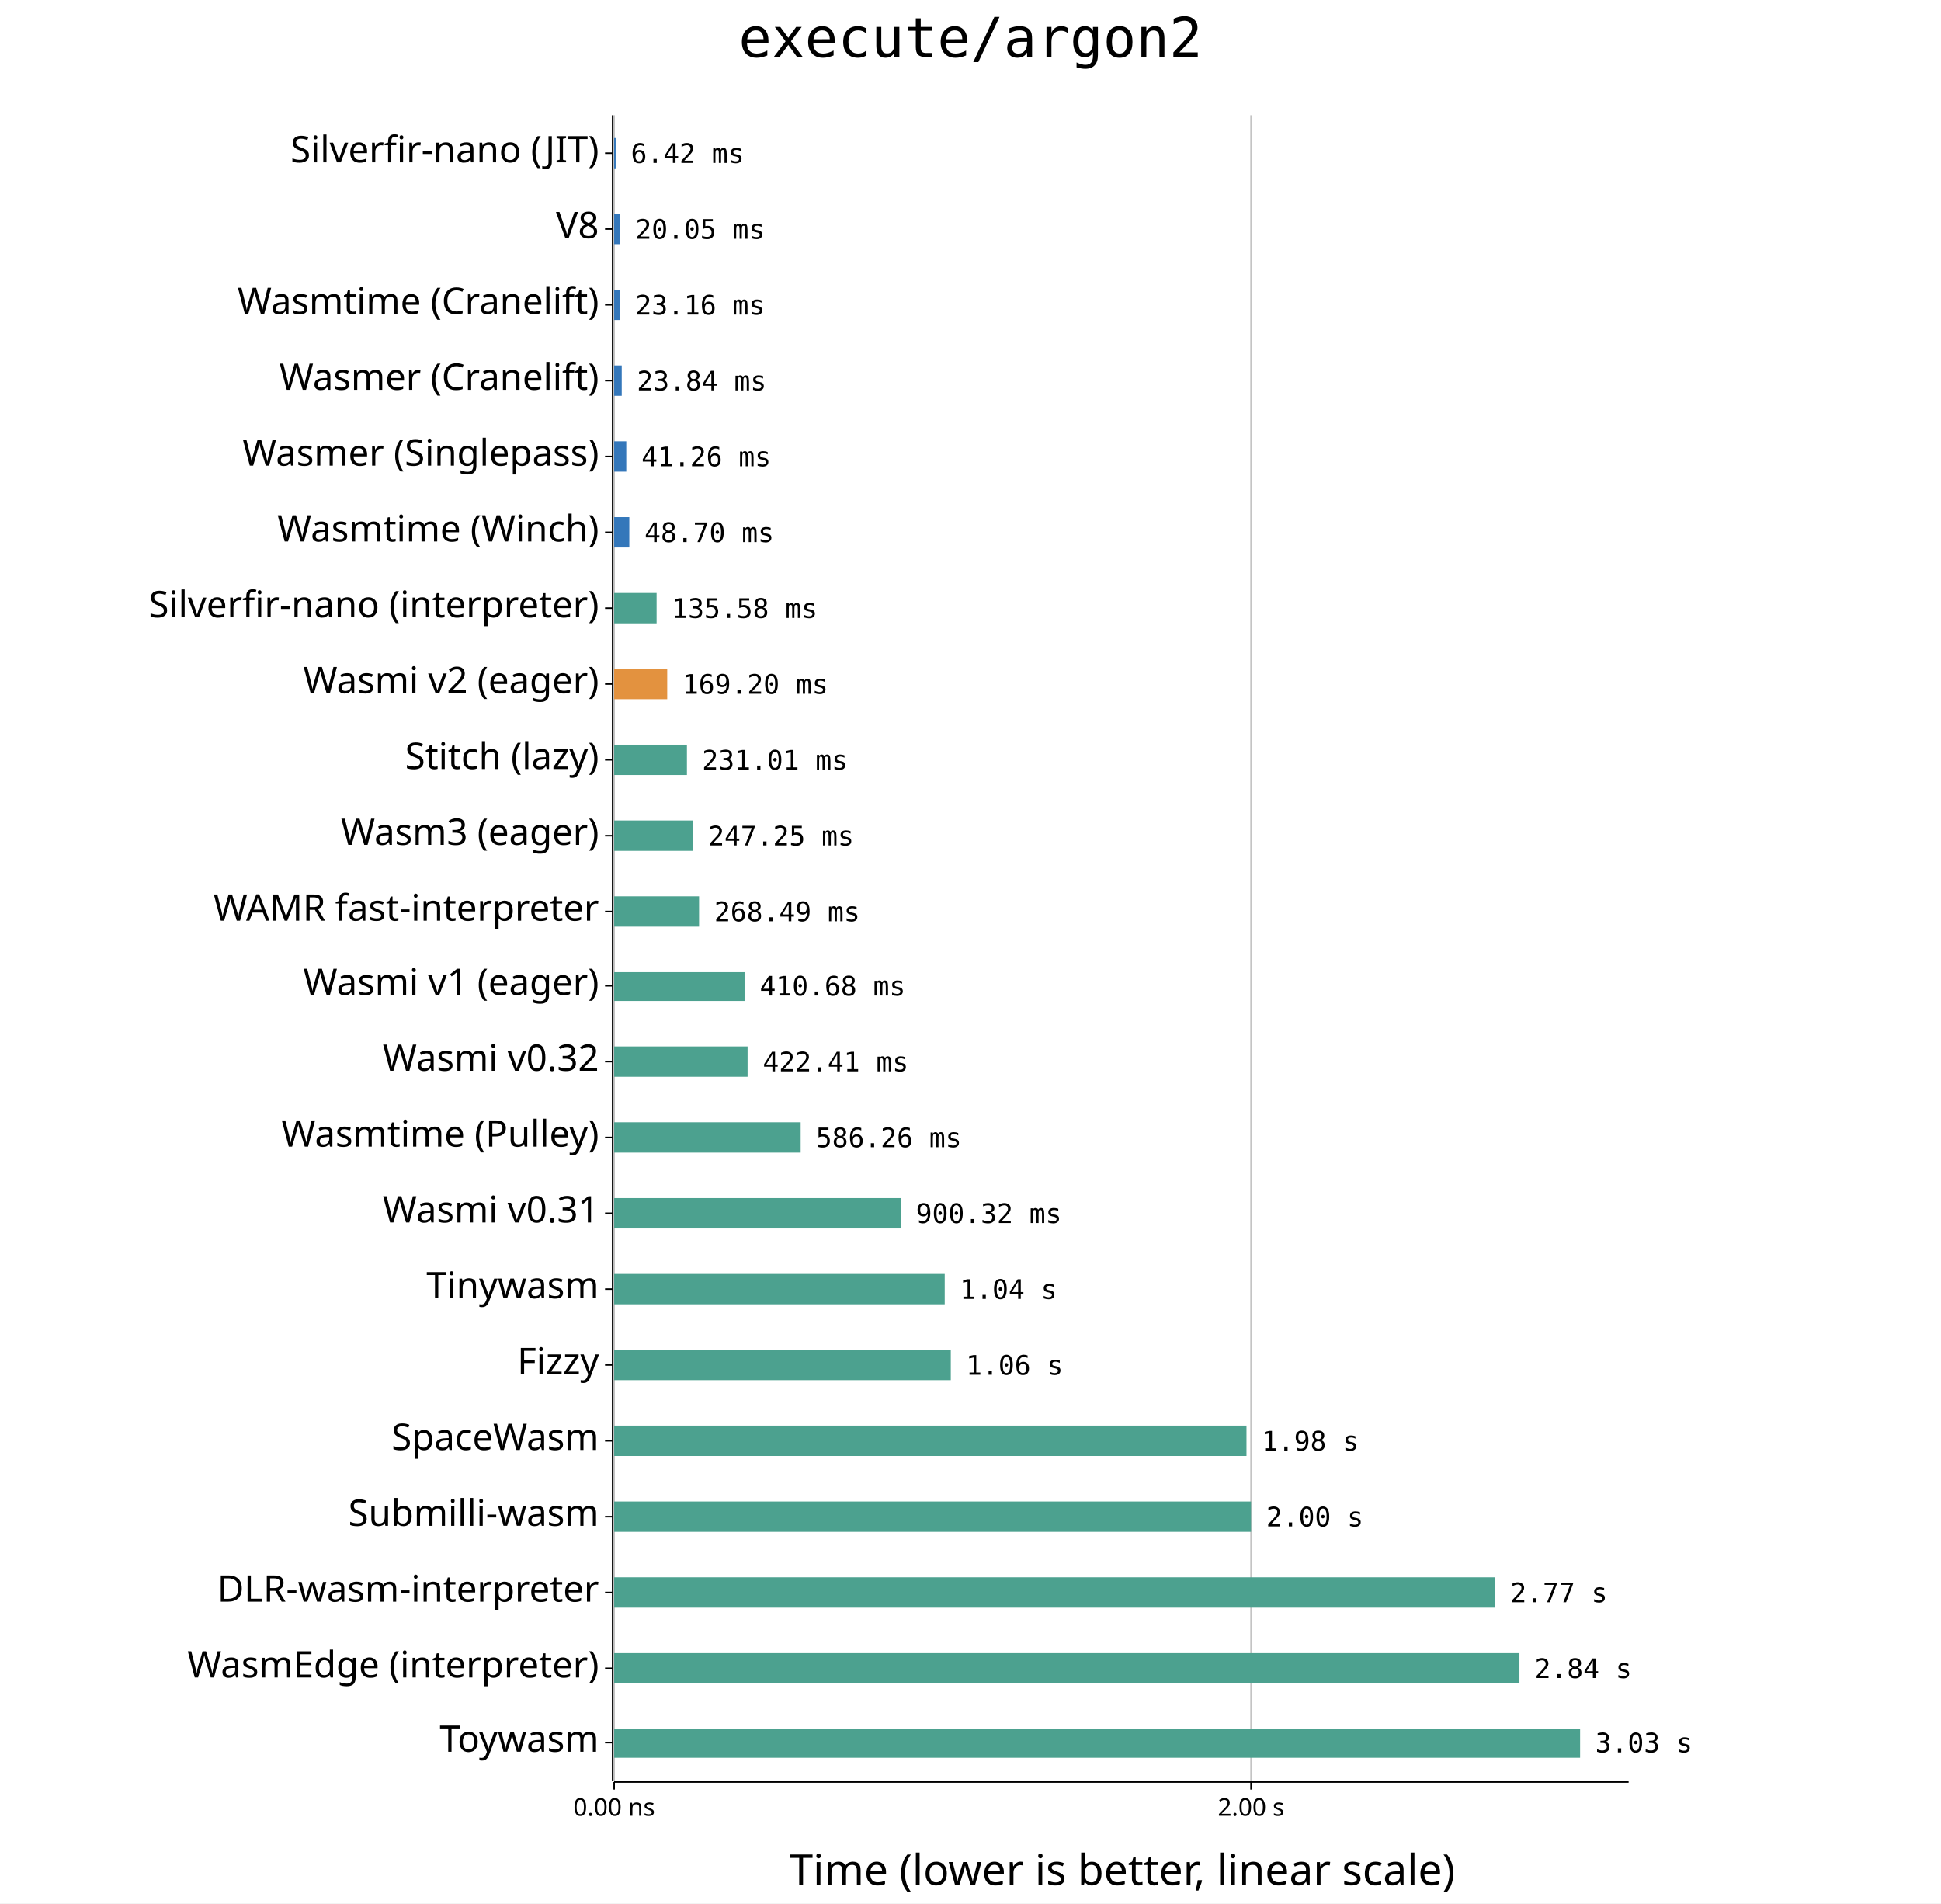
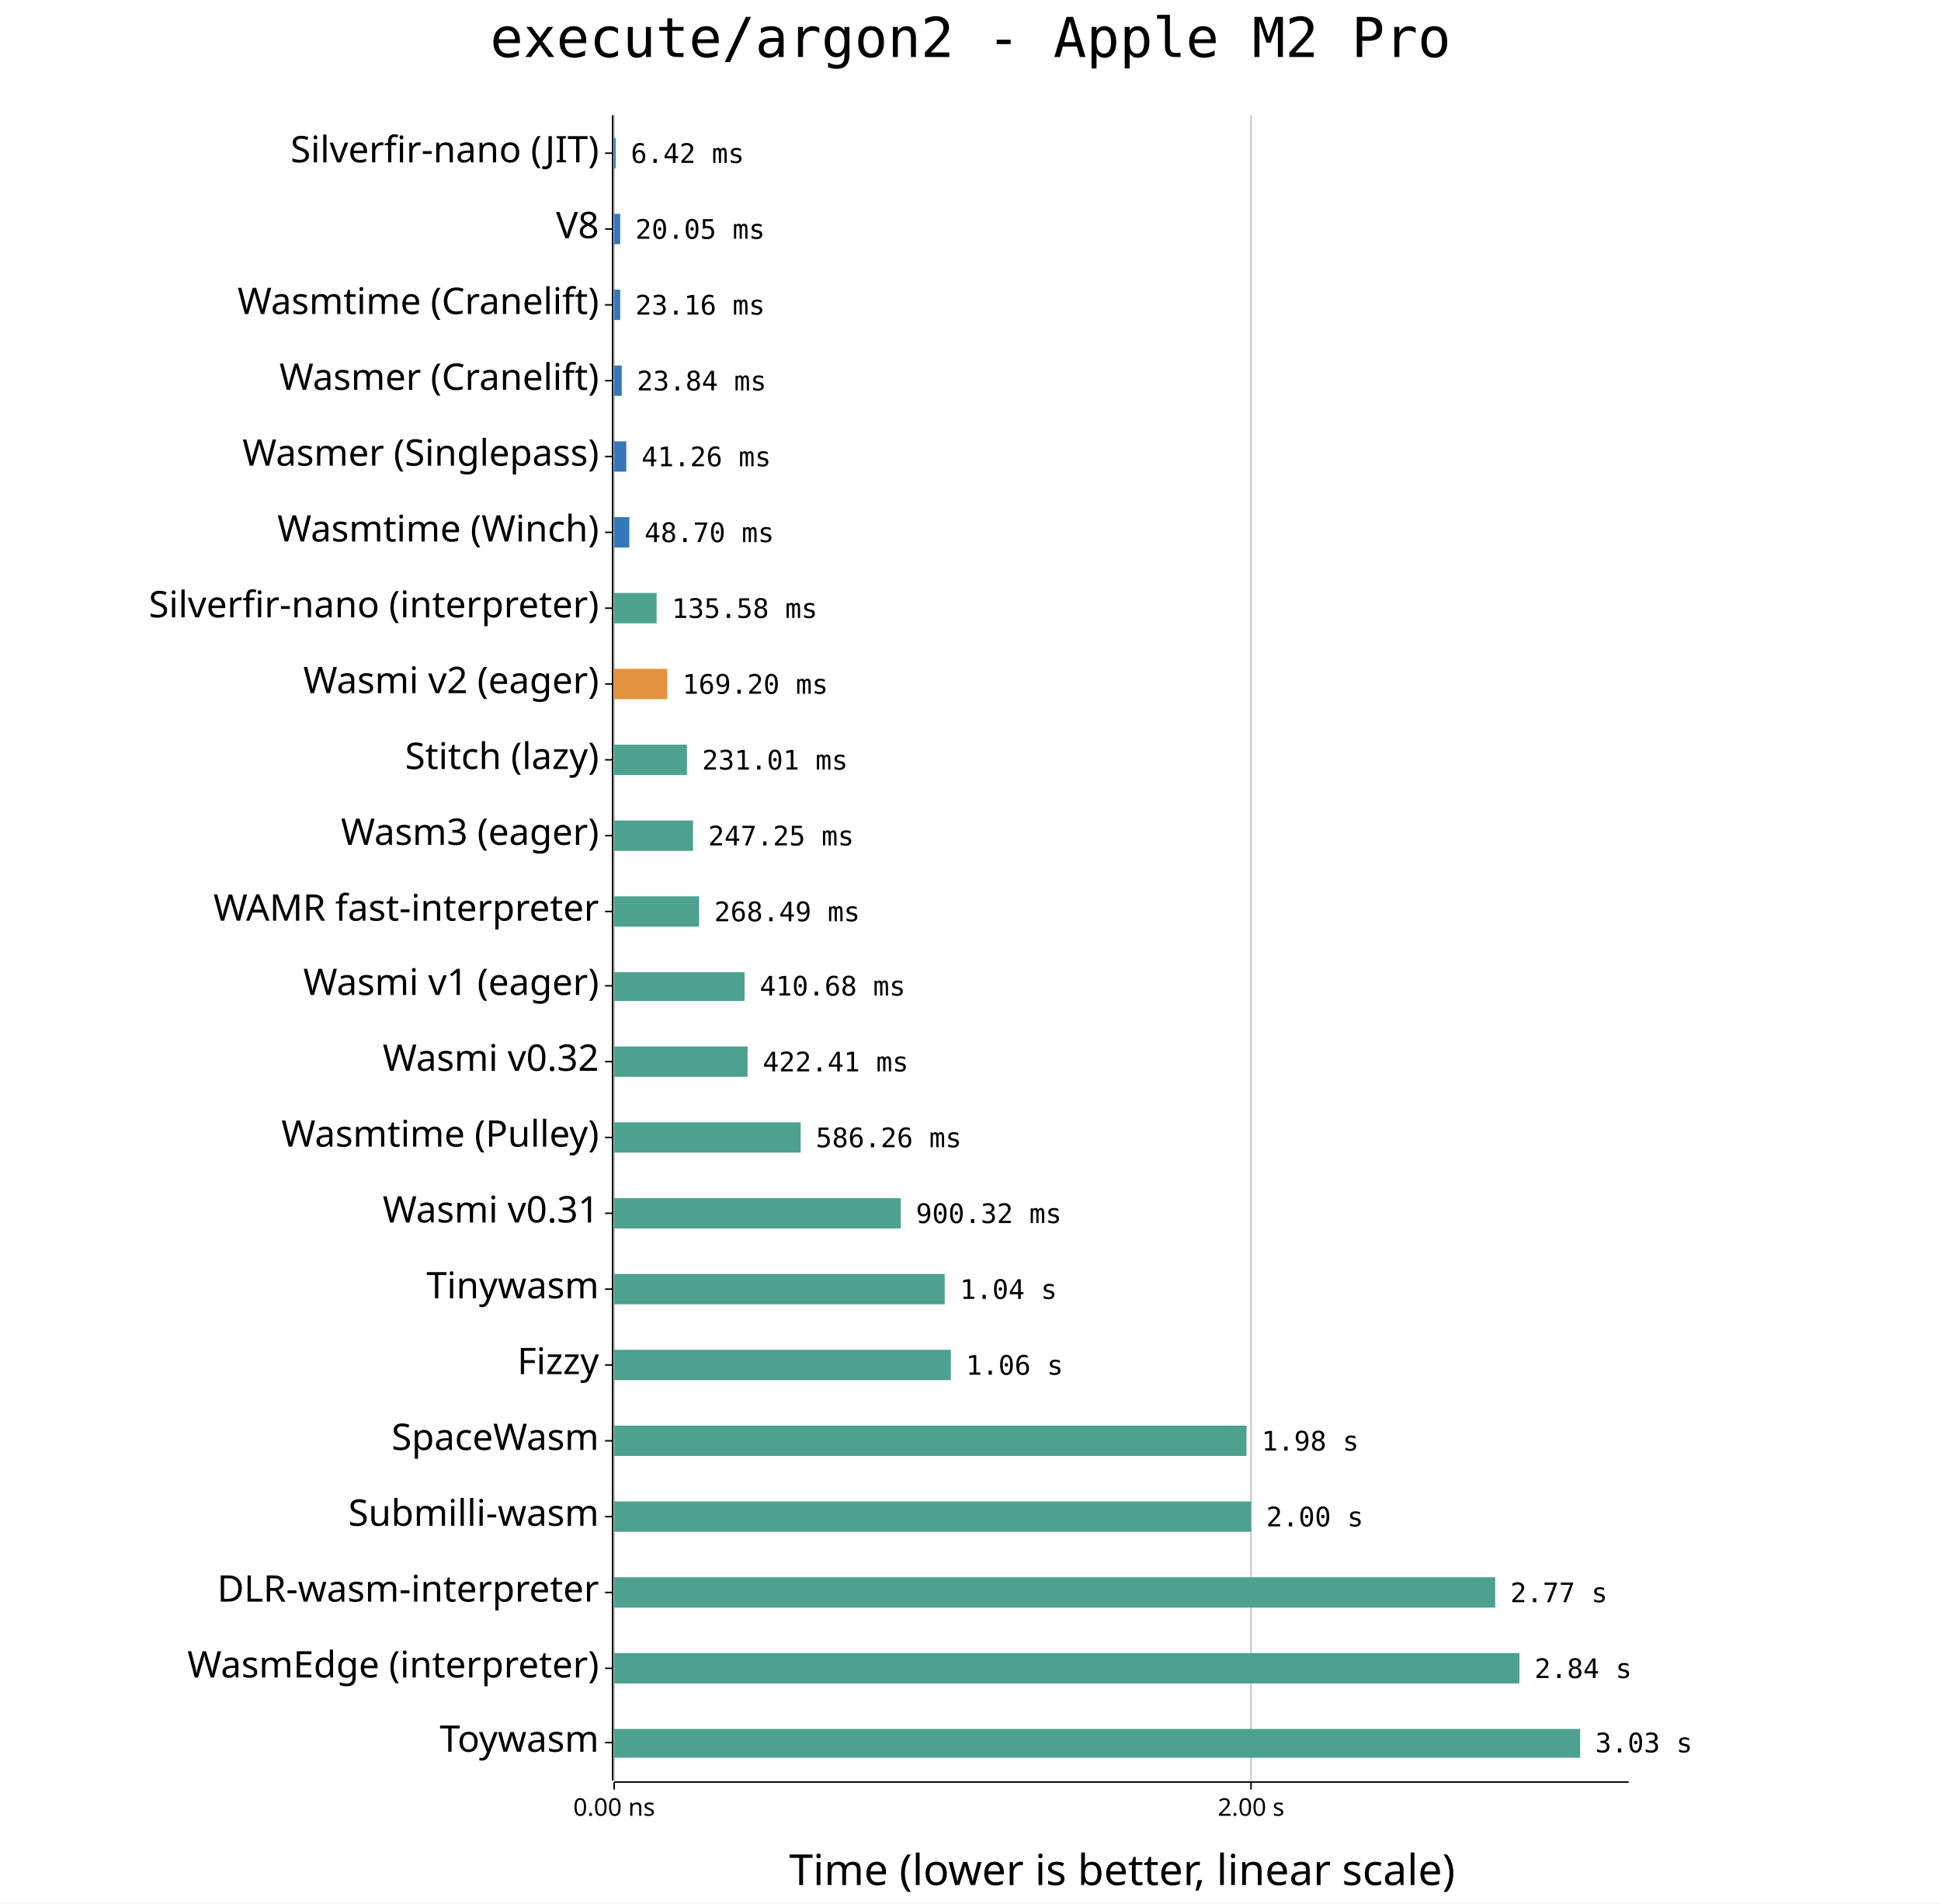
<svg xmlns="http://www.w3.org/2000/svg" width="1280" height="1255" viewBox="0 0 1280 1255">
  <rect x="0" y="0" width="1280" height="1255" opacity="1" fill="#FFFFFF" stroke="none" />
  <text x="640" y="10" dy="0.76em" text-anchor="middle" font-family="monospace" font-size="36.29" opacity="1" fill="#000000">
- execute/argon2
+ execute/argon2 - Apple M2 Pro
</text>
  <line opacity="0.1" stroke="#000000" stroke-width="1" x1="405" y1="1174" x2="405" y2="76" />
  <line opacity="0.1" stroke="#000000" stroke-width="1" x1="825" y1="1174" x2="825" y2="76" />
  <text x="5" y="625" dy="0.76em" text-anchor="middle" font-family="sans-serif" font-size="28.226" opacity="1" fill="#000000" transform="rotate(270, 5, 625)">

</text>
  <text x="740" y="1250" dy="-0.5ex" text-anchor="middle" font-family="sans-serif" font-size="28.226" opacity="1" fill="#000000">
Time (lower is better, linear scale)
</text>
  <line opacity="0.15" stroke="#000000" stroke-width="1" x1="405" y1="1174" x2="405" y2="76" />
  <line opacity="0.15" stroke="#000000" stroke-width="1" x1="825" y1="1174" x2="825" y2="76" />
  <polyline fill="none" opacity="1" stroke="#000000" stroke-width="1" points="404,76 404,1174 " />
  <text x="395" y="1149" dy="0.5ex" text-anchor="end" font-family="sans-serif" font-size="24.194" opacity="1" fill="#000000">
Toywasm
</text>
  <polyline fill="none" opacity="1" stroke="#000000" stroke-width="1" points="399,1149 404,1149 " />
  <text x="395" y="1100" dy="0.5ex" text-anchor="end" font-family="sans-serif" font-size="24.194" opacity="1" fill="#000000">
WasmEdge (interpreter)
</text>
  <polyline fill="none" opacity="1" stroke="#000000" stroke-width="1" points="399,1100 404,1100 " />
  <text x="395" y="1050" dy="0.5ex" text-anchor="end" font-family="sans-serif" font-size="24.194" opacity="1" fill="#000000">
DLR-wasm-interpreter
</text>
  <polyline fill="none" opacity="1" stroke="#000000" stroke-width="1" points="399,1050 404,1050 " />
  <text x="395" y="1000" dy="0.5ex" text-anchor="end" font-family="sans-serif" font-size="24.194" opacity="1" fill="#000000">
Submilli-wasm
</text>
  <polyline fill="none" opacity="1" stroke="#000000" stroke-width="1" points="399,1000 404,1000 " />
  <text x="395" y="950" dy="0.5ex" text-anchor="end" font-family="sans-serif" font-size="24.194" opacity="1" fill="#000000">
SpaceWasm
</text>
  <polyline fill="none" opacity="1" stroke="#000000" stroke-width="1" points="399,950 404,950 " />
  <text x="395" y="900" dy="0.5ex" text-anchor="end" font-family="sans-serif" font-size="24.194" opacity="1" fill="#000000">
Fizzy
</text>
  <polyline fill="none" opacity="1" stroke="#000000" stroke-width="1" points="399,900 404,900 " />
  <text x="395" y="850" dy="0.5ex" text-anchor="end" font-family="sans-serif" font-size="24.194" opacity="1" fill="#000000">
Tinywasm
</text>
  <polyline fill="none" opacity="1" stroke="#000000" stroke-width="1" points="399,850 404,850 " />
  <text x="395" y="800" dy="0.5ex" text-anchor="end" font-family="sans-serif" font-size="24.194" opacity="1" fill="#000000">
Wasmi v0.31
</text>
  <polyline fill="none" opacity="1" stroke="#000000" stroke-width="1" points="399,800 404,800 " />
  <text x="395" y="750" dy="0.5ex" text-anchor="end" font-family="sans-serif" font-size="24.194" opacity="1" fill="#000000">
Wasmtime (Pulley)
</text>
  <polyline fill="none" opacity="1" stroke="#000000" stroke-width="1" points="399,750 404,750 " />
  <text x="395" y="700" dy="0.5ex" text-anchor="end" font-family="sans-serif" font-size="24.194" opacity="1" fill="#000000">
Wasmi v0.32
</text>
  <polyline fill="none" opacity="1" stroke="#000000" stroke-width="1" points="399,700 404,700 " />
  <text x="395" y="650" dy="0.5ex" text-anchor="end" font-family="sans-serif" font-size="24.194" opacity="1" fill="#000000">
Wasmi v1 (eager)
</text>
  <polyline fill="none" opacity="1" stroke="#000000" stroke-width="1" points="399,650 404,650 " />
  <text x="395" y="601" dy="0.5ex" text-anchor="end" font-family="sans-serif" font-size="24.194" opacity="1" fill="#000000">
WAMR fast-interpreter
</text>
  <polyline fill="none" opacity="1" stroke="#000000" stroke-width="1" points="399,601 404,601 " />
  <text x="395" y="551" dy="0.5ex" text-anchor="end" font-family="sans-serif" font-size="24.194" opacity="1" fill="#000000">
Wasm3 (eager)
</text>
  <polyline fill="none" opacity="1" stroke="#000000" stroke-width="1" points="399,551 404,551 " />
  <text x="395" y="501" dy="0.5ex" text-anchor="end" font-family="sans-serif" font-size="24.194" opacity="1" fill="#000000">
Stitch (lazy)
</text>
  <polyline fill="none" opacity="1" stroke="#000000" stroke-width="1" points="399,501 404,501 " />
  <text x="395" y="451" dy="0.5ex" text-anchor="end" font-family="sans-serif" font-size="24.194" opacity="1" fill="#000000">
Wasmi v2 (eager)
</text>
  <polyline fill="none" opacity="1" stroke="#000000" stroke-width="1" points="399,451 404,451 " />
  <text x="395" y="401" dy="0.5ex" text-anchor="end" font-family="sans-serif" font-size="24.194" opacity="1" fill="#000000">
Silverfir-nano (interpreter)
</text>
  <polyline fill="none" opacity="1" stroke="#000000" stroke-width="1" points="399,401 404,401 " />
  <text x="395" y="351" dy="0.5ex" text-anchor="end" font-family="sans-serif" font-size="24.194" opacity="1" fill="#000000">
Wasmtime (Winch)
</text>
  <polyline fill="none" opacity="1" stroke="#000000" stroke-width="1" points="399,351 404,351 " />
  <text x="395" y="301" dy="0.5ex" text-anchor="end" font-family="sans-serif" font-size="24.194" opacity="1" fill="#000000">
Wasmer (Singlepass)
</text>
  <polyline fill="none" opacity="1" stroke="#000000" stroke-width="1" points="399,301 404,301 " />
  <text x="395" y="251" dy="0.5ex" text-anchor="end" font-family="sans-serif" font-size="24.194" opacity="1" fill="#000000">
Wasmer (Cranelift)
</text>
  <polyline fill="none" opacity="1" stroke="#000000" stroke-width="1" points="399,251 404,251 " />
  <text x="395" y="201" dy="0.5ex" text-anchor="end" font-family="sans-serif" font-size="24.194" opacity="1" fill="#000000">
Wasmtime (Cranelift)
</text>
  <polyline fill="none" opacity="1" stroke="#000000" stroke-width="1" points="399,201 404,201 " />
  <text x="395" y="151" dy="0.5ex" text-anchor="end" font-family="sans-serif" font-size="24.194" opacity="1" fill="#000000">
V8
</text>
  <polyline fill="none" opacity="1" stroke="#000000" stroke-width="1" points="399,151 404,151 " />
  <text x="395" y="101" dy="0.5ex" text-anchor="end" font-family="sans-serif" font-size="24.194" opacity="1" fill="#000000">
Silverfir-nano (JIT)
</text>
  <polyline fill="none" opacity="1" stroke="#000000" stroke-width="1" points="399,101 404,101 " />
  <polyline fill="none" opacity="1" stroke="#000000" stroke-width="1" points="405,1175 1074,1175 " />
  <text x="405" y="1185" dy="0.76em" text-anchor="middle" font-family="sans-serif" font-size="16.129" opacity="1" fill="#000000">
0.00 ns
</text>
  <polyline fill="none" opacity="1" stroke="#000000" stroke-width="1" points="405,1175 405,1180 " />
  <text x="825" y="1185" dy="0.76em" text-anchor="middle" font-family="sans-serif" font-size="16.129" opacity="1" fill="#000000">
2.00 s
</text>
  <polyline fill="none" opacity="1" stroke="#000000" stroke-width="1" points="825,1175 825,1180 " />
+   <rect x="405" y="890" width="222" height="20" opacity="1" fill="#4CA18F" stroke="none" />
+   <rect x="405" y="191" width="4" height="20" opacity="1" fill="#3477BA" stroke="none" />
+   <rect x="405" y="341" width="10" height="20" opacity="1" fill="#3477BA" stroke="none" />
+   <rect x="405" y="940" width="417" height="20" opacity="1" fill="#4CA18F" stroke="none" />
+   <rect x="405" y="141" width="4" height="20" opacity="1" fill="#3477BA" stroke="none" />
+   <rect x="405" y="1140" width="637" height="19" opacity="1" fill="#4CA18F" stroke="none" />
+   <rect x="405" y="1040" width="581" height="20" opacity="1" fill="#4CA18F" stroke="none" />
  <rect x="405" y="1090" width="597" height="20" opacity="1" fill="#4CA18F" stroke="none" />
-   <rect x="405" y="740" width="123" height="20" opacity="1" fill="#4CA18F" stroke="none" />
-   <rect x="405" y="141" width="4" height="20" opacity="1" fill="#3477BA" stroke="none" />
-   <rect x="405" y="1040" width="581" height="20" opacity="1" fill="#4CA18F" stroke="none" />
+   <rect x="405" y="690" width="88" height="20" opacity="1" fill="#4CA18F" stroke="none" />
  <rect x="405" y="541" width="52" height="20" opacity="1" fill="#4CA18F" stroke="none" />
-   <rect x="405" y="790" width="189" height="20" opacity="1" fill="#4CA18F" stroke="none" />
+   <rect x="405" y="491" width="48" height="20" opacity="1" fill="#4CA18F" stroke="none" />
+   <rect x="405" y="591" width="56" height="20" opacity="1" fill="#4CA18F" stroke="none" />
  <rect x="405" y="391" width="28" height="20" opacity="1" fill="#4CA18F" stroke="none" />
+   <rect x="405" y="241" width="5" height="20" opacity="1" fill="#3477BA" stroke="none" />
  <rect x="405" y="291" width="8" height="20" opacity="1" fill="#3477BA" stroke="none" />
  <rect x="405" y="990" width="420" height="20" opacity="1" fill="#4CA18F" stroke="none" />
-   <rect x="405" y="940" width="417" height="20" opacity="1" fill="#4CA18F" stroke="none" />
-   <rect x="405" y="191" width="4" height="20" opacity="1" fill="#3477BA" stroke="none" />
-   <rect x="405" y="890" width="222" height="20" opacity="1" fill="#4CA18F" stroke="none" />
+   <rect x="405" y="740" width="123" height="20" opacity="1" fill="#4CA18F" stroke="none" />
+   <rect x="405" y="641" width="86" height="19" opacity="1" fill="#4CA18F" stroke="none" />
+   <rect x="405" y="91" width="1" height="20" opacity="1" fill="#3477BA" stroke="none" />
+   <rect x="405" y="790" width="189" height="20" opacity="1" fill="#4CA18F" stroke="none" />
+   <rect x="405" y="441" width="35" height="20" opacity="1" fill="#E3923F" stroke="none" />
  <rect x="405" y="840" width="218" height="20" opacity="1" fill="#4CA18F" stroke="none" />
-   <rect x="405" y="690" width="88" height="20" opacity="1" fill="#4CA18F" stroke="none" />
-   <rect x="405" y="641" width="86" height="19" opacity="1" fill="#4CA18F" stroke="none" />
-   <rect x="405" y="341" width="10" height="20" opacity="1" fill="#3477BA" stroke="none" />
-   <rect x="405" y="91" width="1" height="20" opacity="1" fill="#3477BA" stroke="none" />
-   <rect x="405" y="591" width="56" height="20" opacity="1" fill="#4CA18F" stroke="none" />
-   <rect x="405" y="1140" width="637" height="19" opacity="1" fill="#4CA18F" stroke="none" />
-   <rect x="405" y="441" width="35" height="20" opacity="1" fill="#E3923F" stroke="none" />
-   <rect x="405" y="491" width="48" height="20" opacity="1" fill="#4CA18F" stroke="none" />
-   <rect x="405" y="241" width="5" height="20" opacity="1" fill="#3477BA" stroke="none" />
  <text x="1052" y="1151" dy="0.5ex" text-anchor="start" font-family="monospace" font-size="17.742" opacity="1" fill="#000000">
3.03 s
</text>
  <text x="1012" y="1102" dy="0.5ex" text-anchor="start" font-family="monospace" font-size="17.742" opacity="1" fill="#000000">
2.84 s
</text>
  <text x="996" y="1052" dy="0.5ex" text-anchor="start" font-family="monospace" font-size="17.742" opacity="1" fill="#000000">
2.77 s
</text>
  <text x="835" y="1002" dy="0.5ex" text-anchor="start" font-family="monospace" font-size="17.742" opacity="1" fill="#000000">
2.00 s
</text>
  <text x="832" y="952" dy="0.5ex" text-anchor="start" font-family="monospace" font-size="17.742" opacity="1" fill="#000000">
1.98 s
</text>
  <text x="637" y="902" dy="0.5ex" text-anchor="start" font-family="monospace" font-size="17.742" opacity="1" fill="#000000">
1.06 s
</text>
  <text x="633" y="852" dy="0.5ex" text-anchor="start" font-family="monospace" font-size="17.742" opacity="1" fill="#000000">
1.04 s
</text>
  <text x="604" y="802" dy="0.5ex" text-anchor="start" font-family="monospace" font-size="17.742" opacity="1" fill="#000000">
900.32 ms
</text>
  <text x="538" y="752" dy="0.5ex" text-anchor="start" font-family="monospace" font-size="17.742" opacity="1" fill="#000000">
586.26 ms
</text>
  <text x="503" y="702" dy="0.5ex" text-anchor="start" font-family="monospace" font-size="17.742" opacity="1" fill="#000000">
422.41 ms
</text>
  <text x="501" y="652" dy="0.5ex" text-anchor="start" font-family="monospace" font-size="17.742" opacity="1" fill="#000000">
410.68 ms
</text>
  <text x="471" y="603" dy="0.5ex" text-anchor="start" font-family="monospace" font-size="17.742" opacity="1" fill="#000000">
268.49 ms
</text>
  <text x="467" y="553" dy="0.5ex" text-anchor="start" font-family="monospace" font-size="17.742" opacity="1" fill="#000000">
247.25 ms
</text>
  <text x="463" y="503" dy="0.5ex" text-anchor="start" font-family="monospace" font-size="17.742" opacity="1" fill="#000000">
231.01 ms
</text>
  <text x="450" y="453" dy="0.5ex" text-anchor="start" font-family="monospace" font-size="17.742" opacity="1" fill="#000000">
169.20 ms
</text>
  <text x="443" y="403" dy="0.5ex" text-anchor="start" font-family="monospace" font-size="17.742" opacity="1" fill="#000000">
135.58 ms
</text>
  <text x="425" y="353" dy="0.5ex" text-anchor="start" font-family="monospace" font-size="17.742" opacity="1" fill="#000000">
48.70 ms
</text>
  <text x="423" y="303" dy="0.5ex" text-anchor="start" font-family="monospace" font-size="17.742" opacity="1" fill="#000000">
41.26 ms
</text>
  <text x="420" y="253" dy="0.5ex" text-anchor="start" font-family="monospace" font-size="17.742" opacity="1" fill="#000000">
23.84 ms
</text>
  <text x="419" y="203" dy="0.5ex" text-anchor="start" font-family="monospace" font-size="17.742" opacity="1" fill="#000000">
23.16 ms
</text>
  <text x="419" y="153" dy="0.5ex" text-anchor="start" font-family="monospace" font-size="17.742" opacity="1" fill="#000000">
20.05 ms
</text>
  <text x="416" y="103" dy="0.5ex" text-anchor="start" font-family="monospace" font-size="17.742" opacity="1" fill="#000000">
6.42 ms
</text>
</svg>
